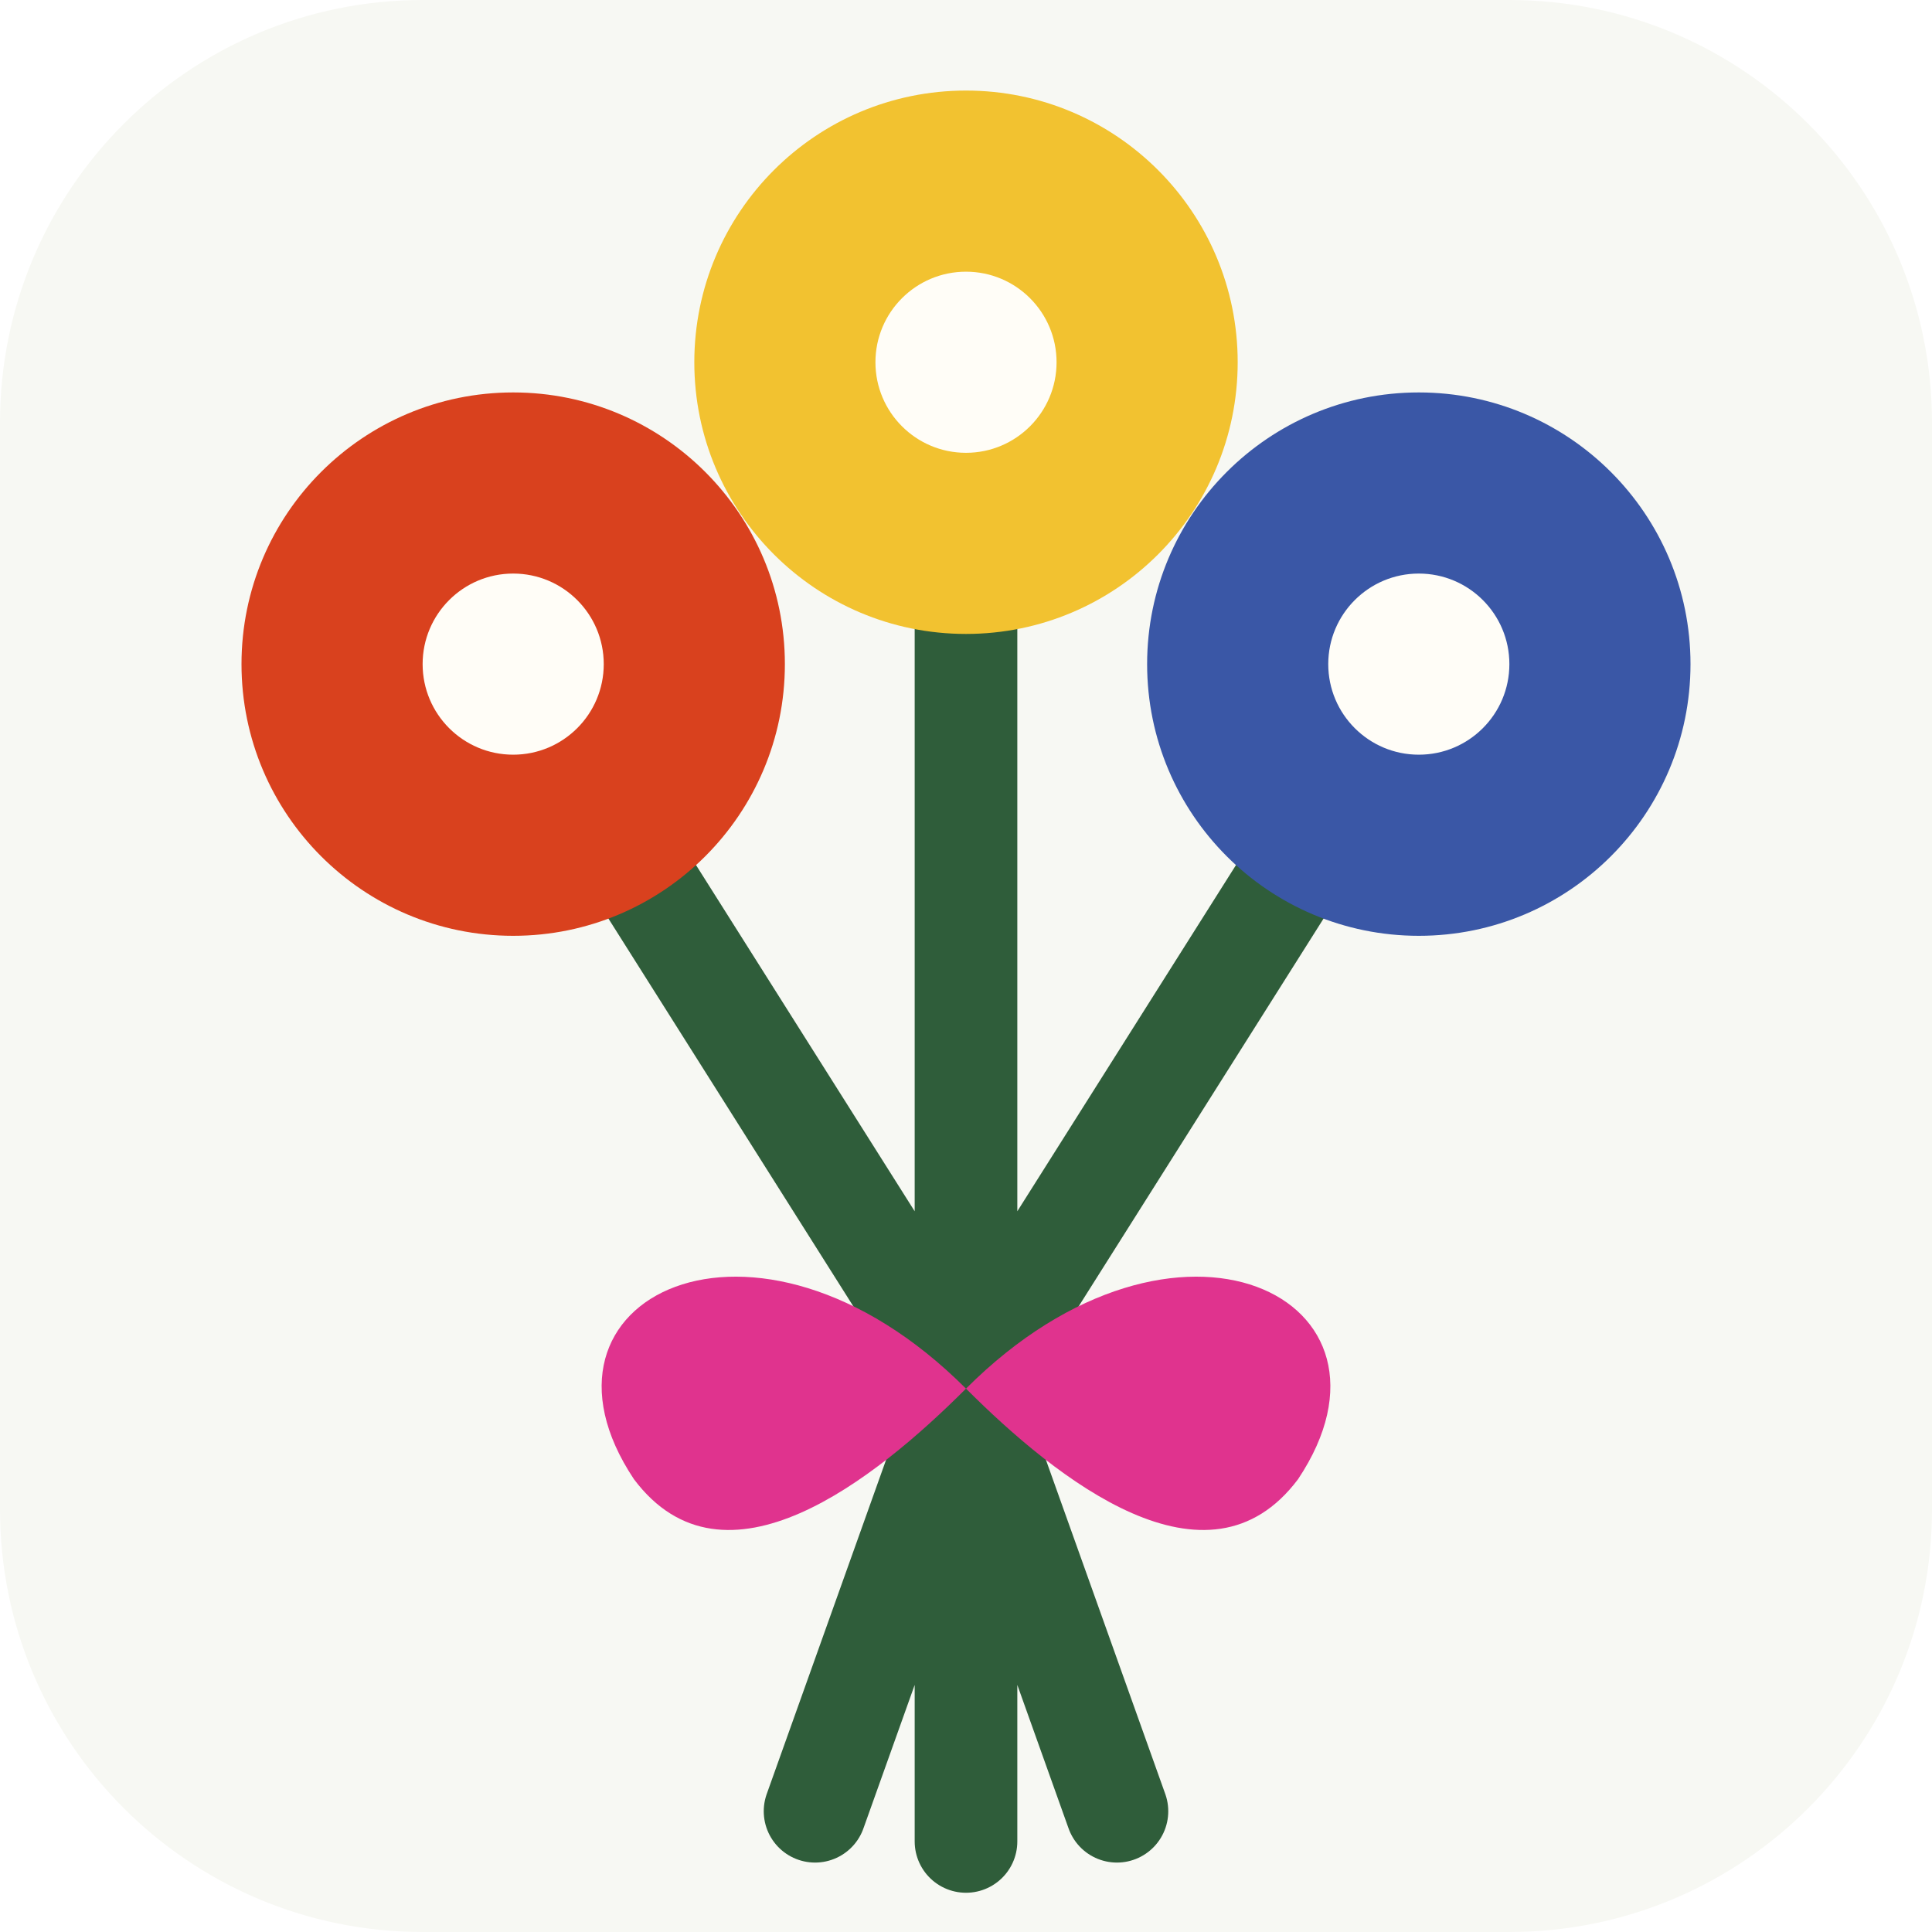
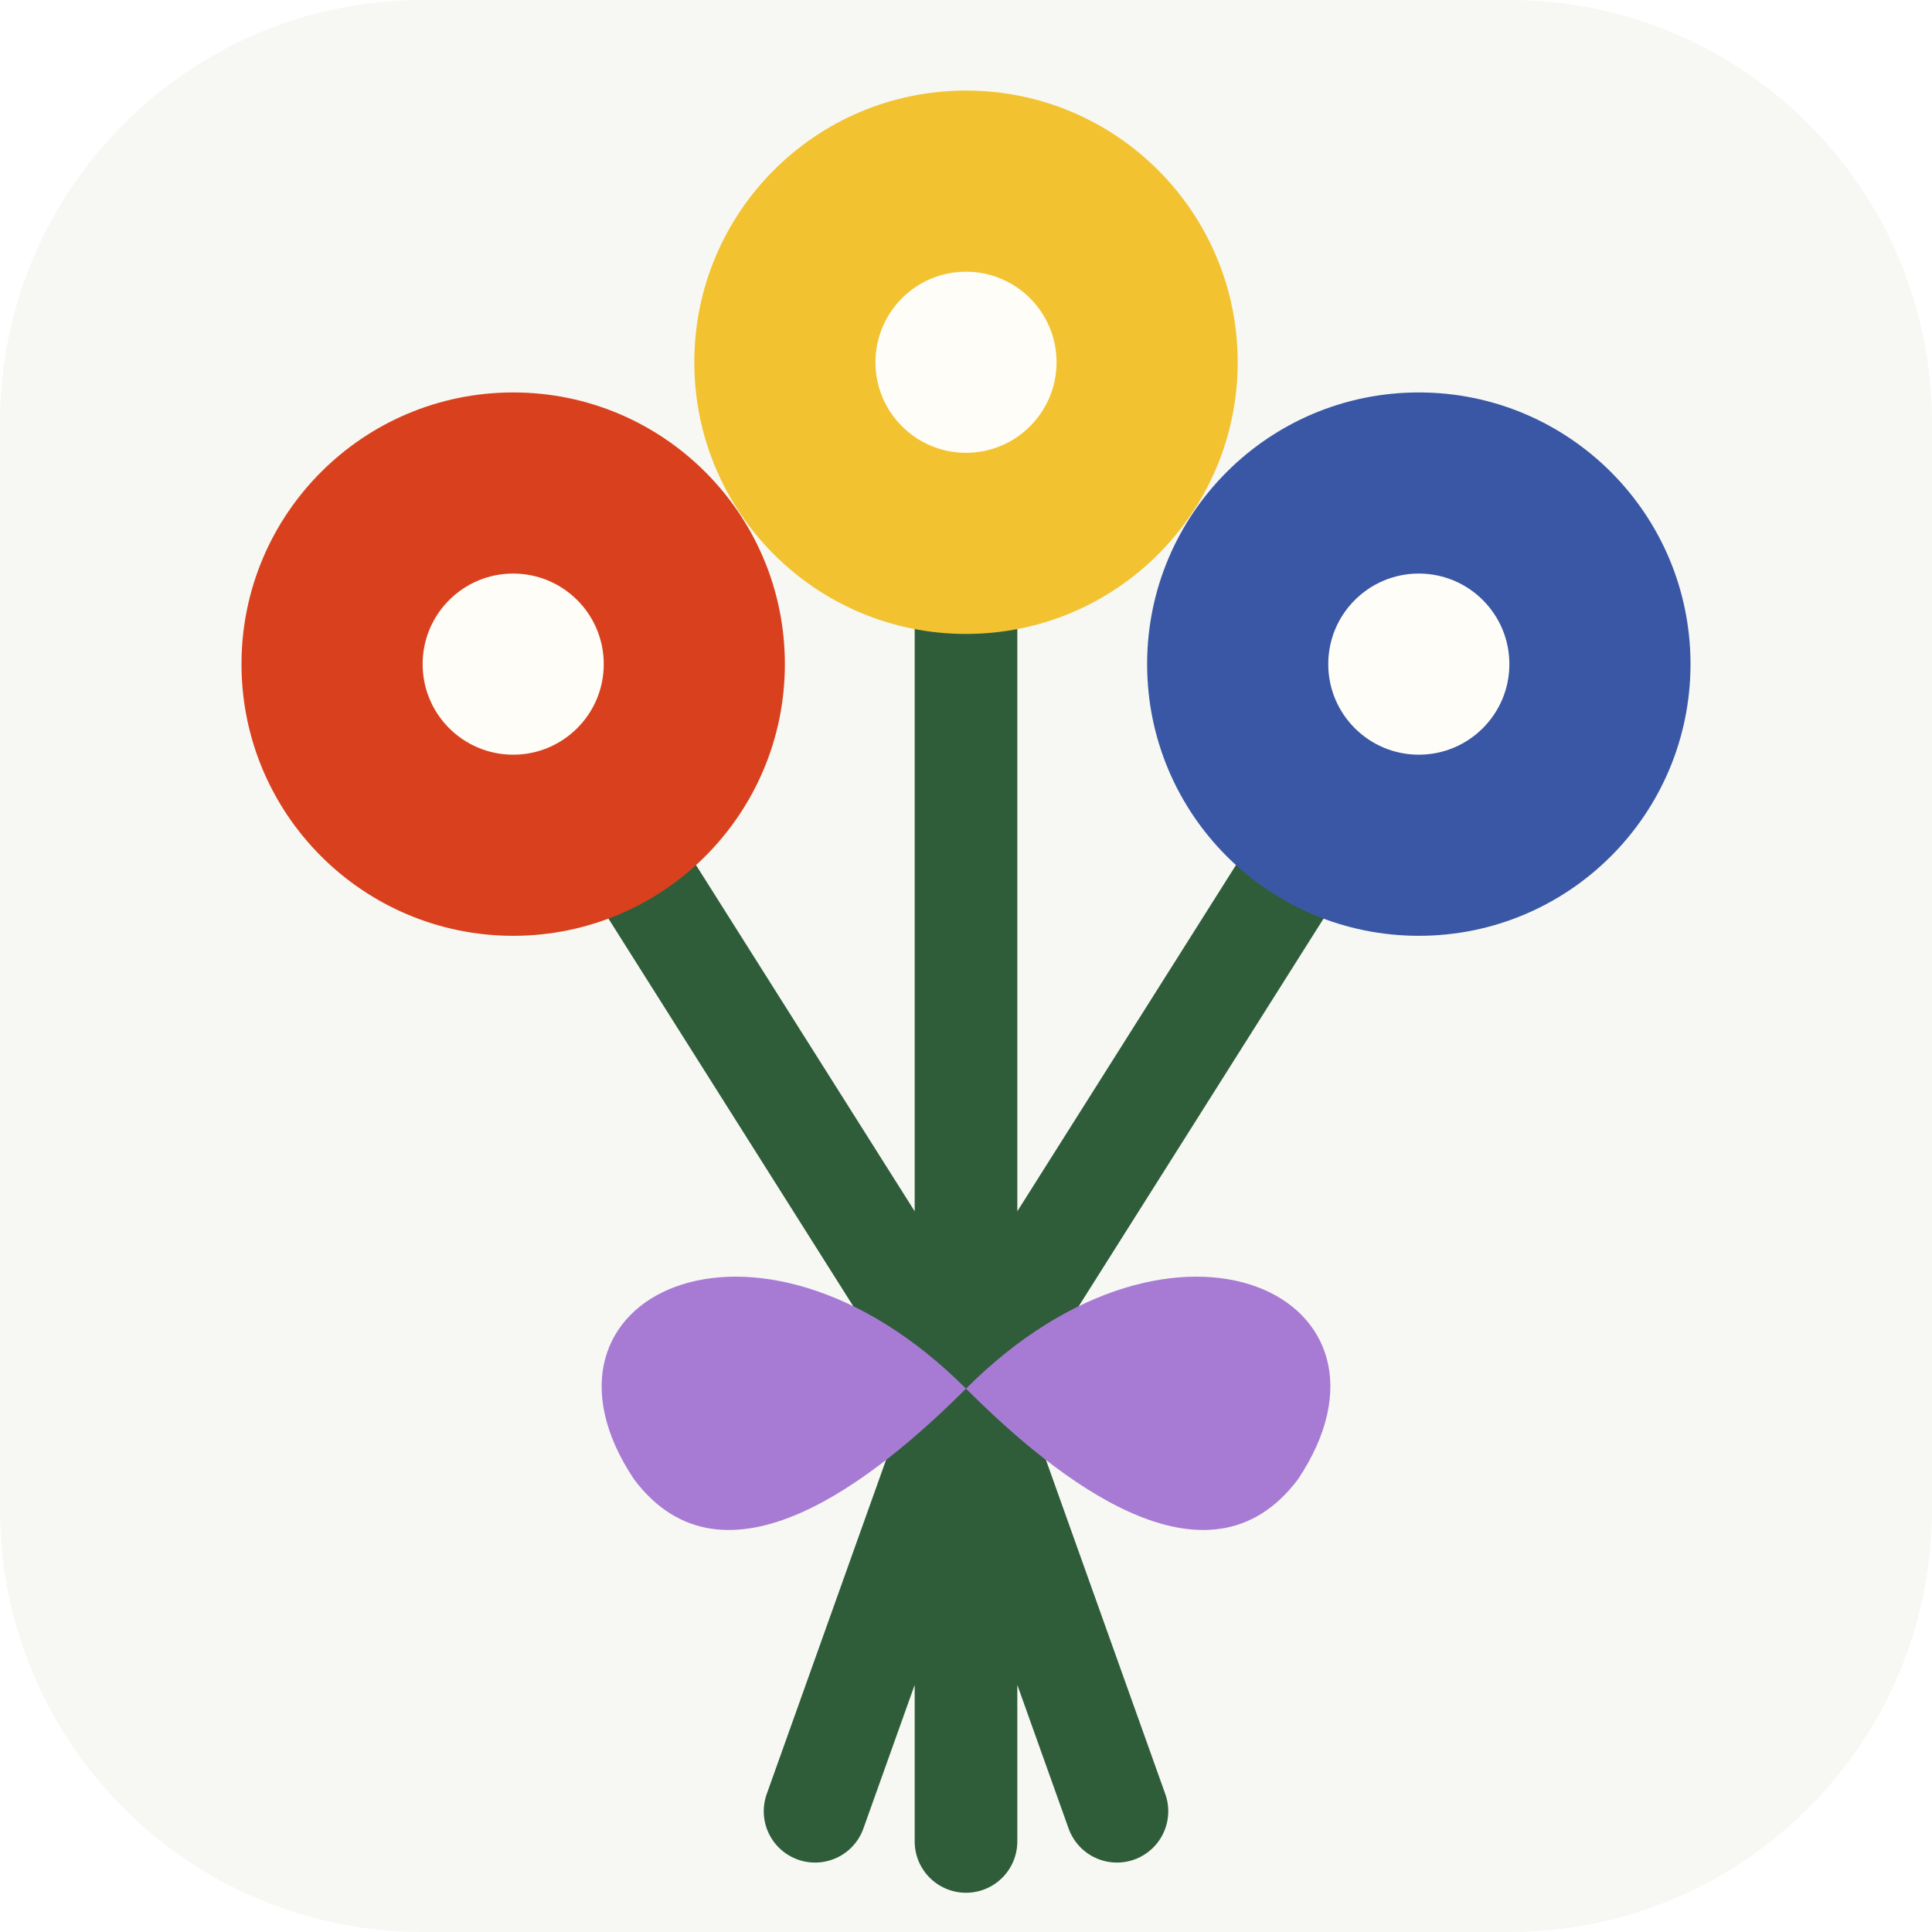
<svg xmlns="http://www.w3.org/2000/svg" viewBox="0 0 64 64">
  <rect width="64" height="64" rx="14" fill="#F7F8F3" />
  <g fill="none" stroke="#2F5D3A" stroke-linecap="round" stroke-width="3.4">
    <path d="M20 27 L32 46 M44 27 L32 46 M32 18 L32 46 M32 46 L27 60 M32 46 L32 61 M32 46 L37 60" />
  </g>
  <circle cx="17" cy="22" r="9" fill="#D9411E" />
  <circle cx="47" cy="22" r="9" fill="#3A57A6" />
  <circle cx="32" cy="12" r="9" fill="#F2C230" />
  <g fill="#FFFDF7">
    <circle cx="17" cy="22" r="3" />
    <circle cx="47" cy="22" r="3" />
    <circle cx="32" cy="12" r="3" />
  </g>
-   <path d="M32 46 C25 39 17 43 21 49 C24 53 29 49 32 46 Z M32 46 C39 39 47 43 43 49 C40 53 35 49 32 46 Z" fill="#E0338E" />
+   <path d="M32 46 C25 39 17 43 21 49 C24 53 29 49 32 46 Z M32 46 C39 39 47 43 43 49 C40 53 35 49 32 46 Z" fill="#A77BD4" />
</svg>
